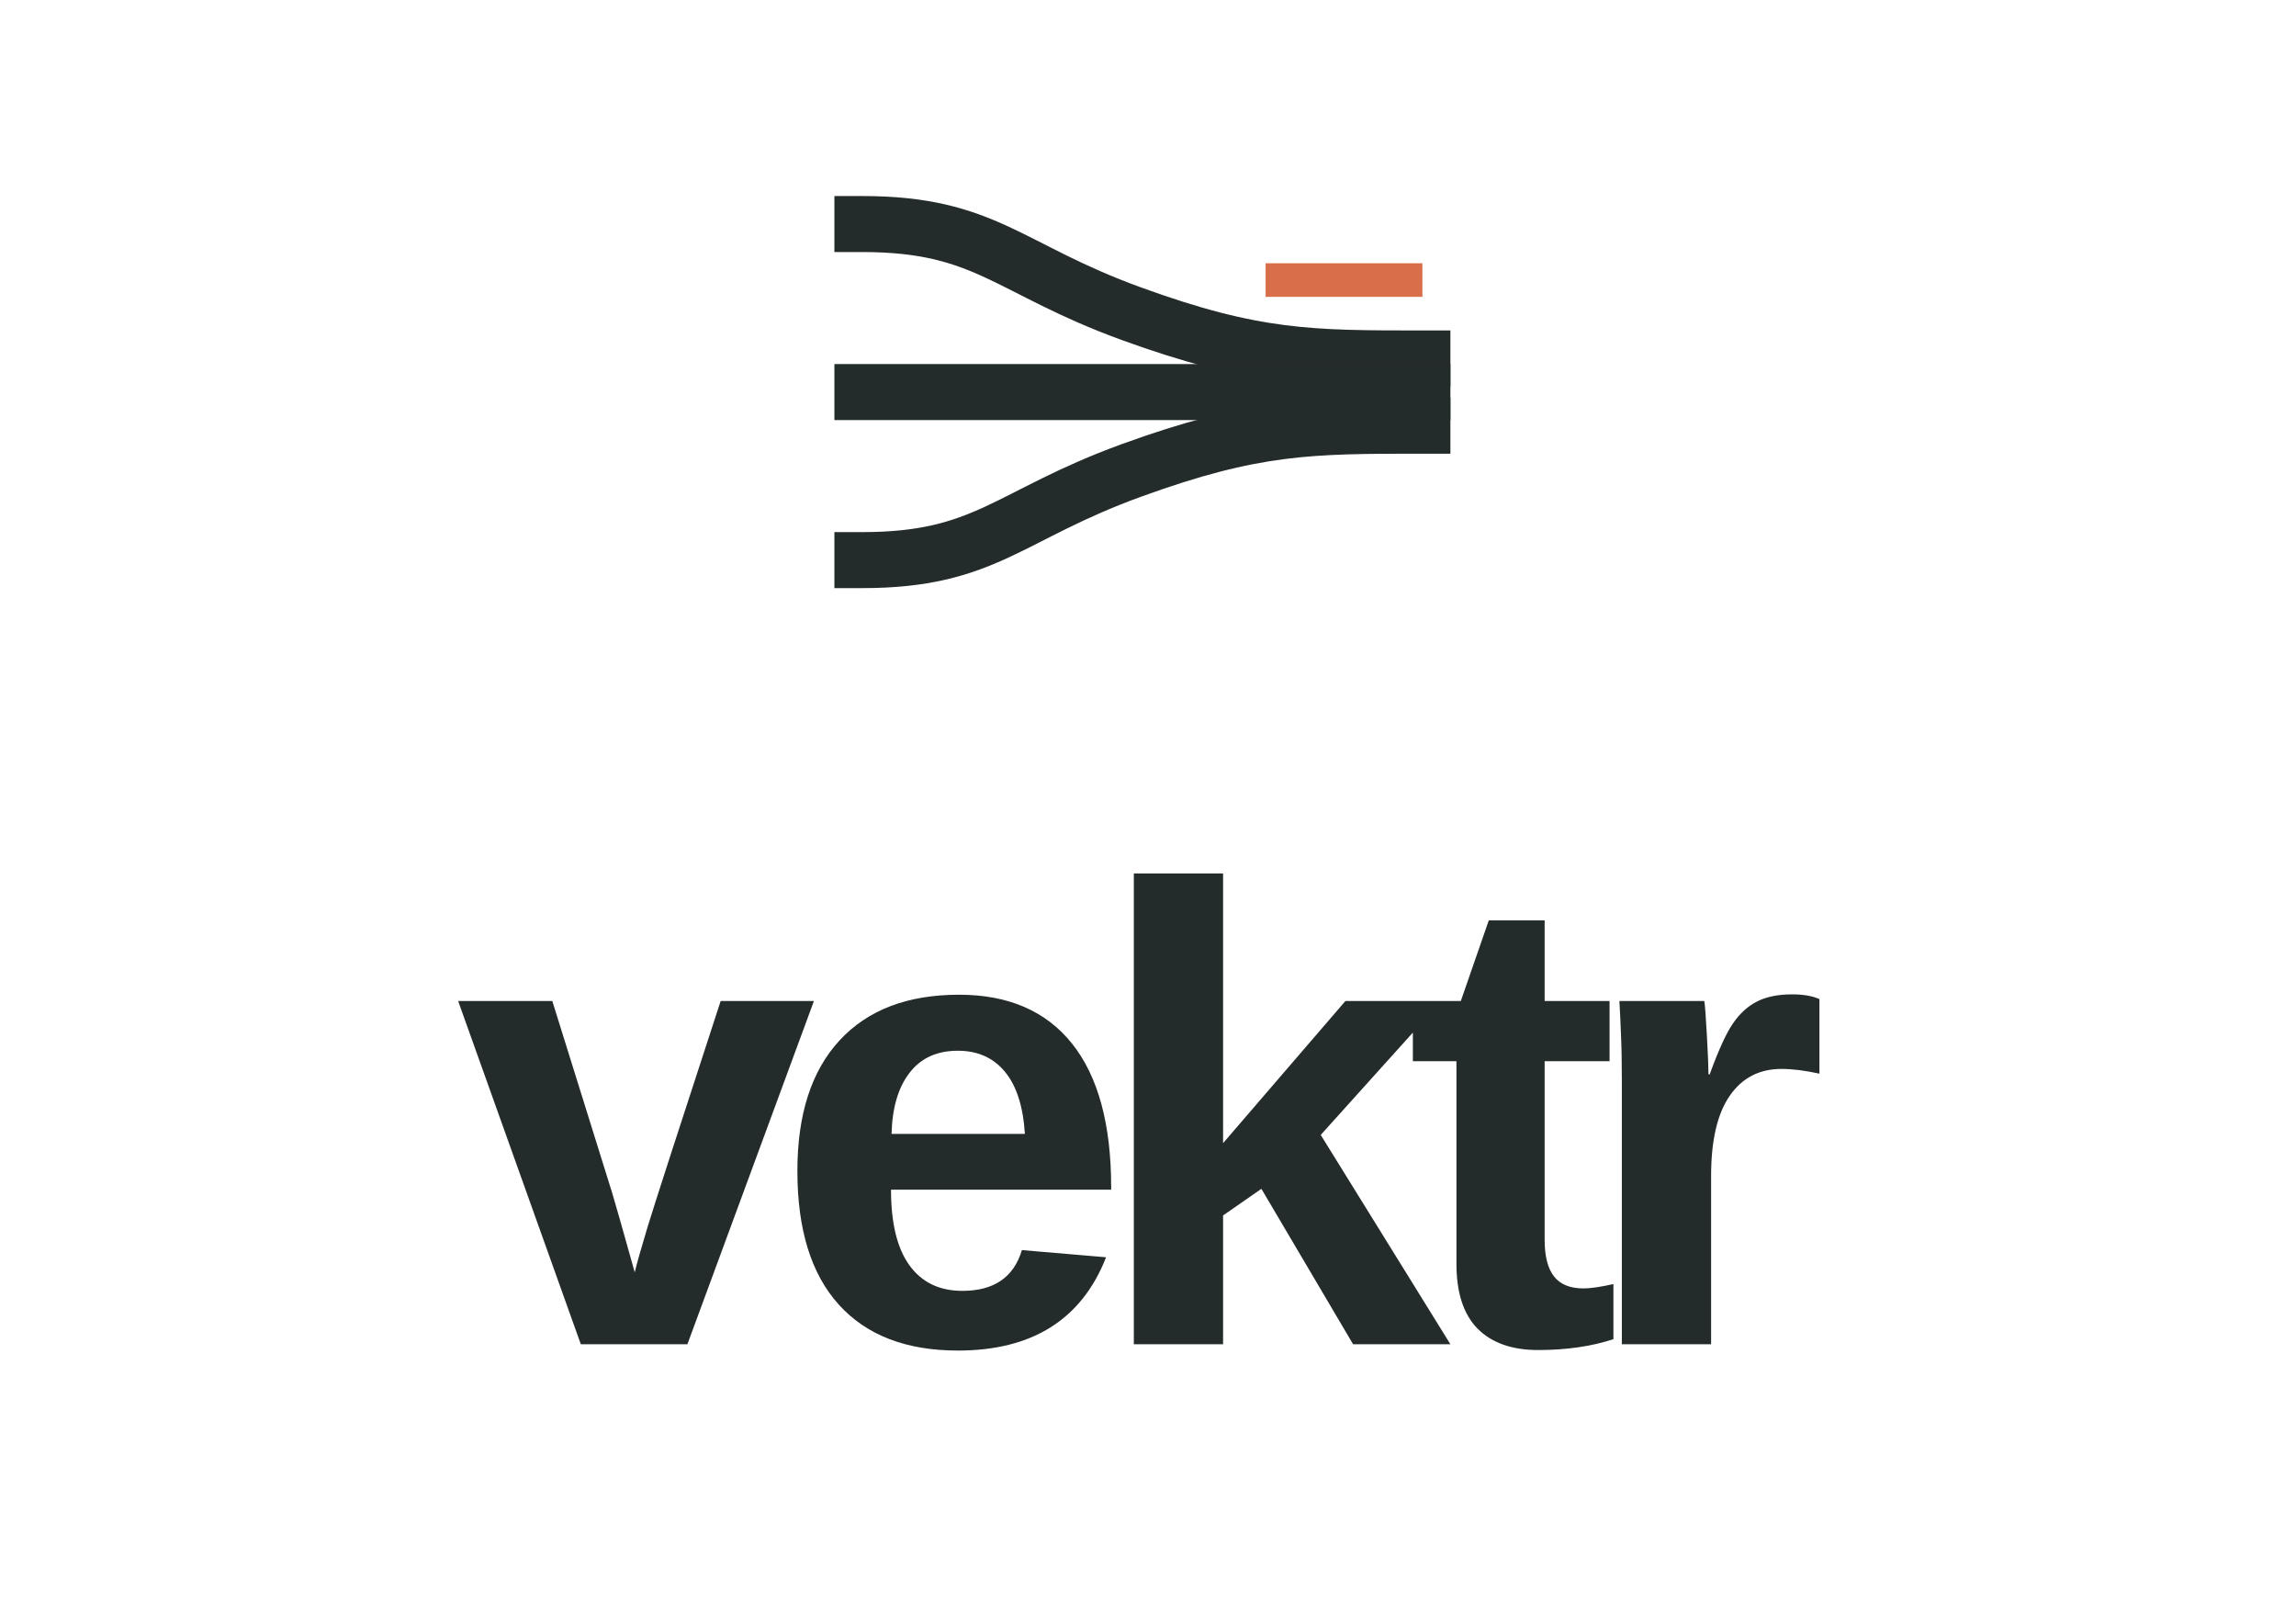
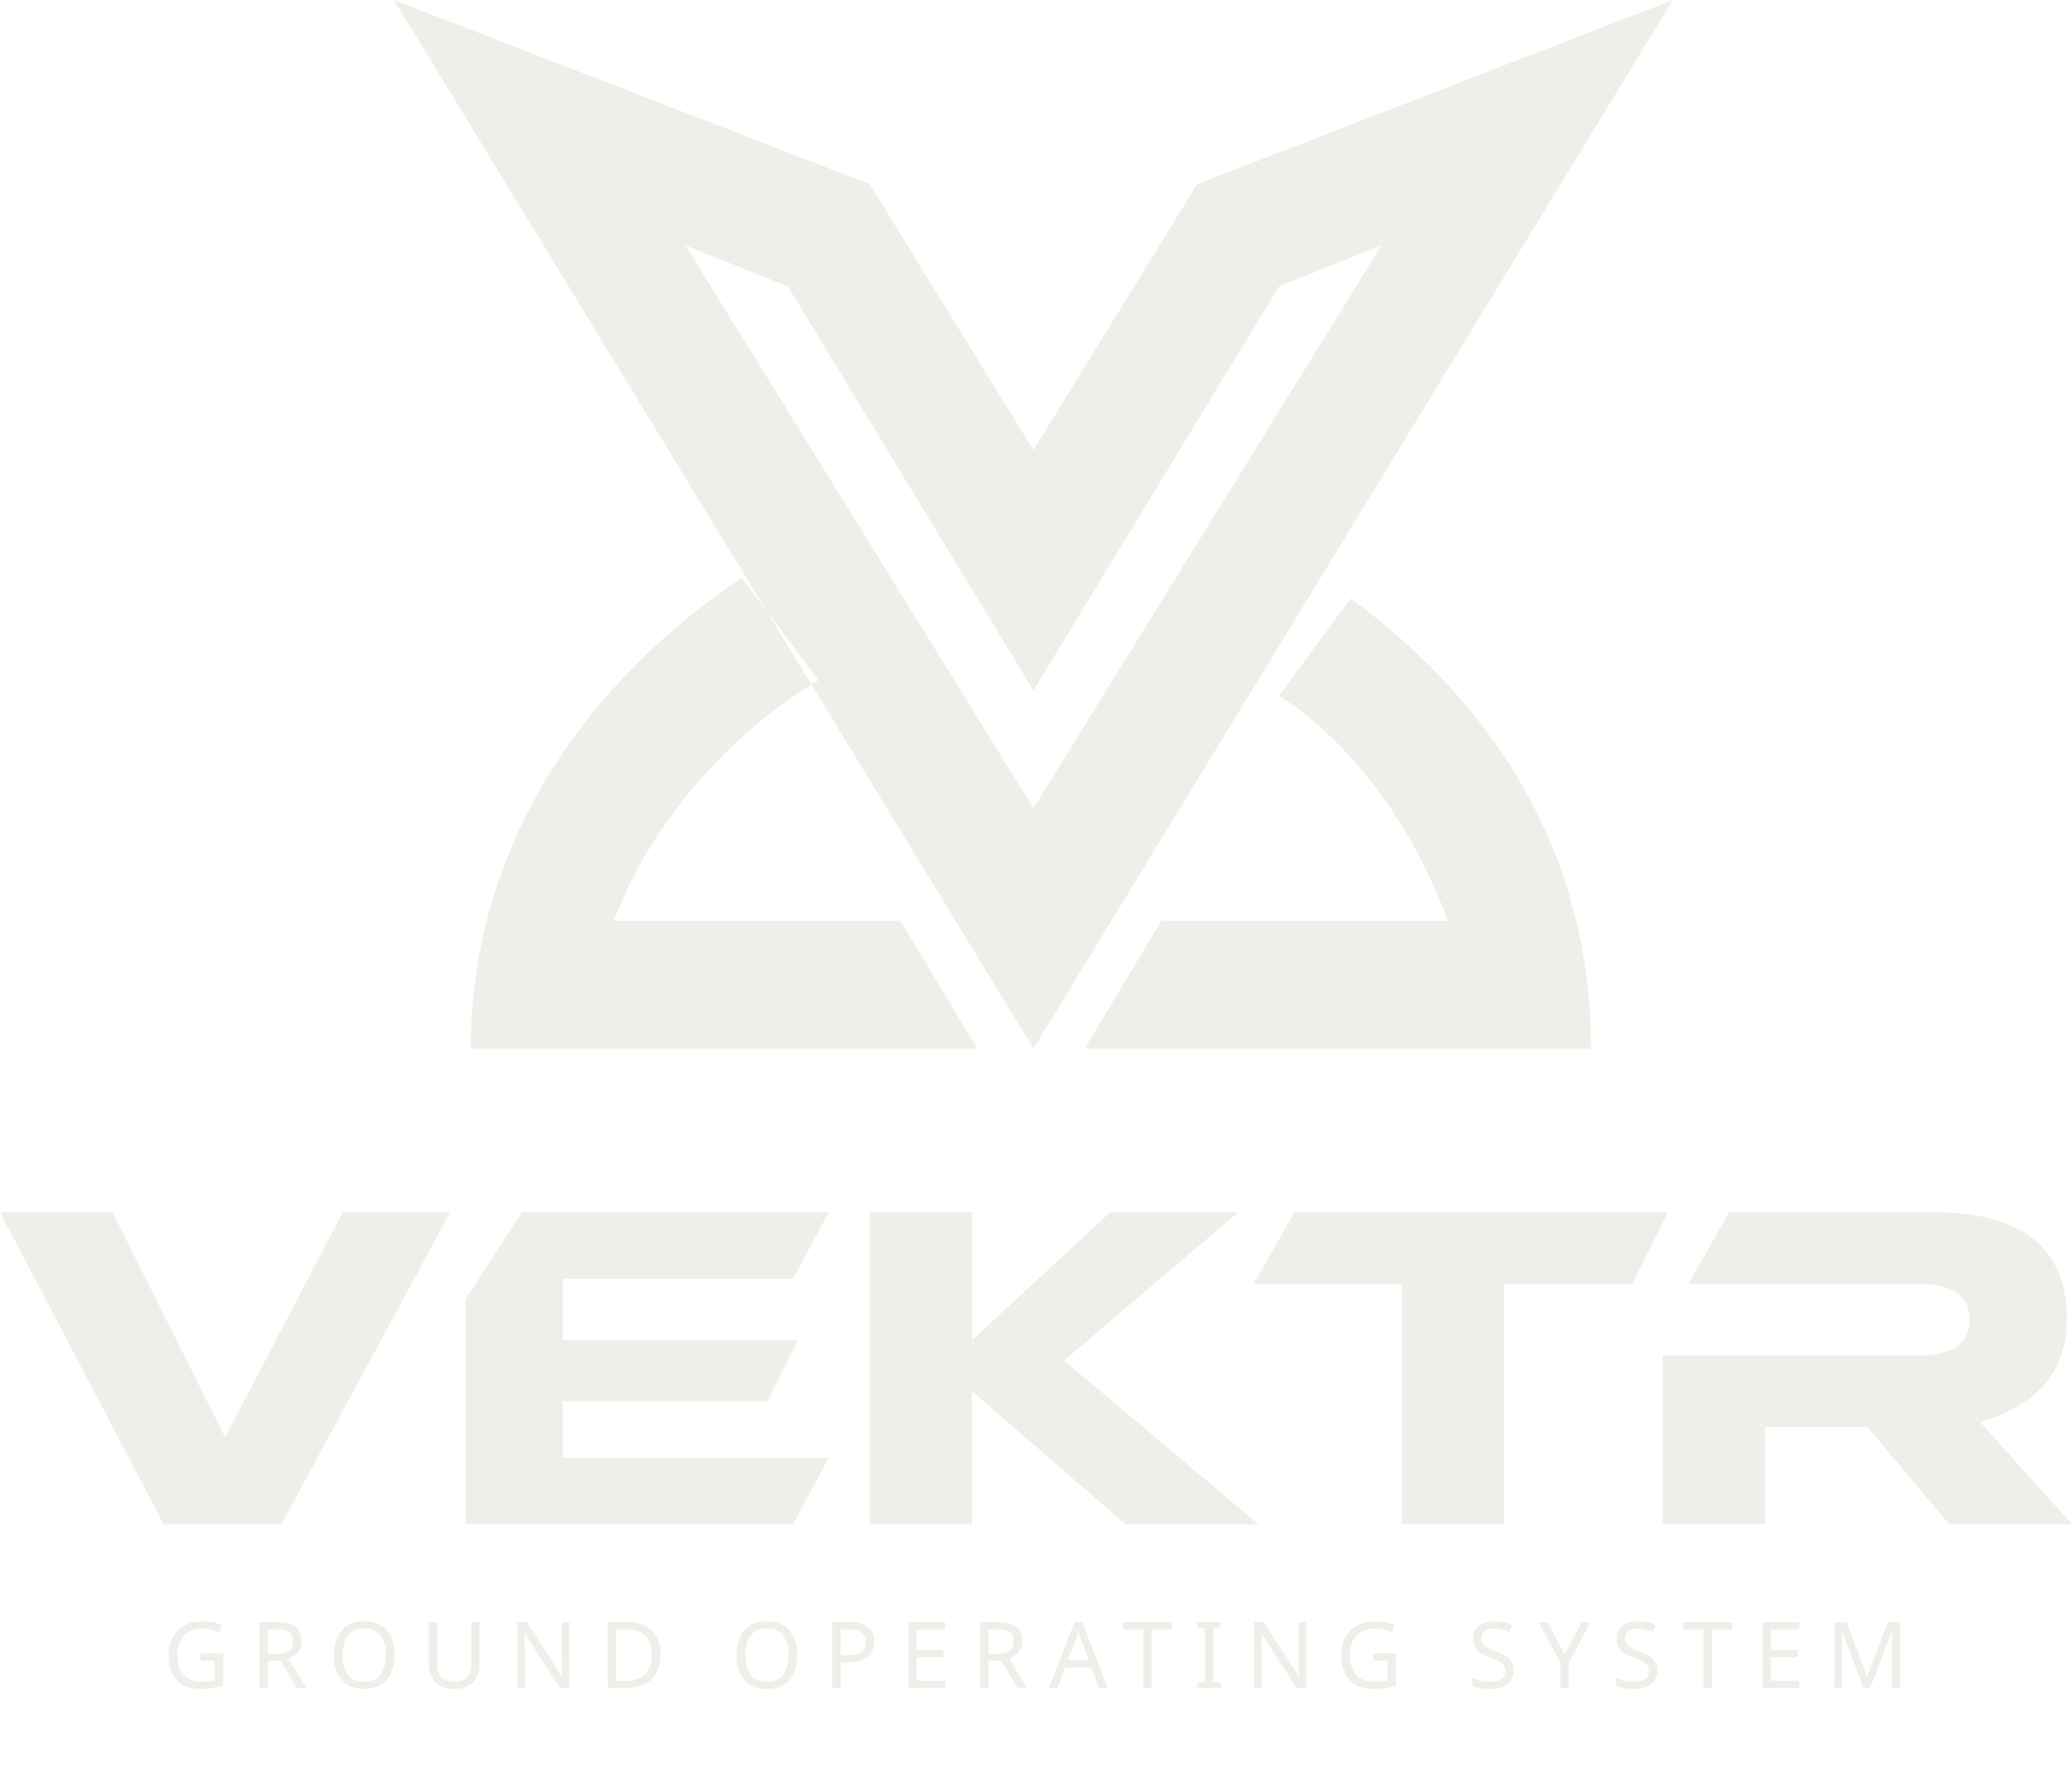
- <svg xmlns="http://www.w3.org/2000/svg" viewBox="0 0 205 143" fill="none">
-   <g transform="translate(70 3)" stroke="#242B2B" stroke-width="5" stroke-linecap="square">
-     <path d="M7 17C18 17 20 21 31 25S47 29 57 29" />
-     <path d="M7 32H57" />
-     <path d="M7 47C18 47 20 43 31 39S47 35 57 35" />
+ <svg xmlns="http://www.w3.org/2000/svg" viewBox="0 0 405 345" color="#eeefe9">
+   <g transform="translate(77 0)">
+     <path fill="currentColor" fill-rule="evenodd" d="M0 0 93 36 125 88 157 36 250 0 125 205ZM57 48 125 158 193 48 173 56 125 135 77 56ZM68 113C35 135 15 168 15 205h99l-15-25H43c7-19 23-37 40-47Zm119 4c30 22 47 52 47 88H135l15-25h56c-7-19-19-35-33-44Z" />
  </g>
-   <path d="M113 25H127" stroke="#D86F4A" stroke-width="3" />
-   <text x="102" y="120" text-anchor="middle" fill="#242B2B" font-family="Arial,Helvetica,sans-serif" font-size="58" font-weight="700" letter-spacing="-4">vektr</text>
+   <path transform="translate(0 237)" fill="currentColor" d="M0 0h22l22 44L67 0h21L55 61H32ZM102 0h60l-7 13h-45v12h46l-6 12h-40v11h52l-7 13H91V17Zm68 0h20v25L217 0h25l-34 29 38 32h-26l-30-26v26h-20ZM253 0h73l-7 14h-25v47h-20V14h-29ZM338 0h40q26 0 26 21 0 15-17 20l18 20h-24l-16-19h-20v19h-20V28h50q10 0 10-7t-10-7h-45Z" />
+   <text x="202.5" y="330" text-anchor="middle" fill="currentColor" font-size="18" font-family="sans-serif" letter-spacing="4">GROUND OPERATING SYSTEM</text>
</svg>
